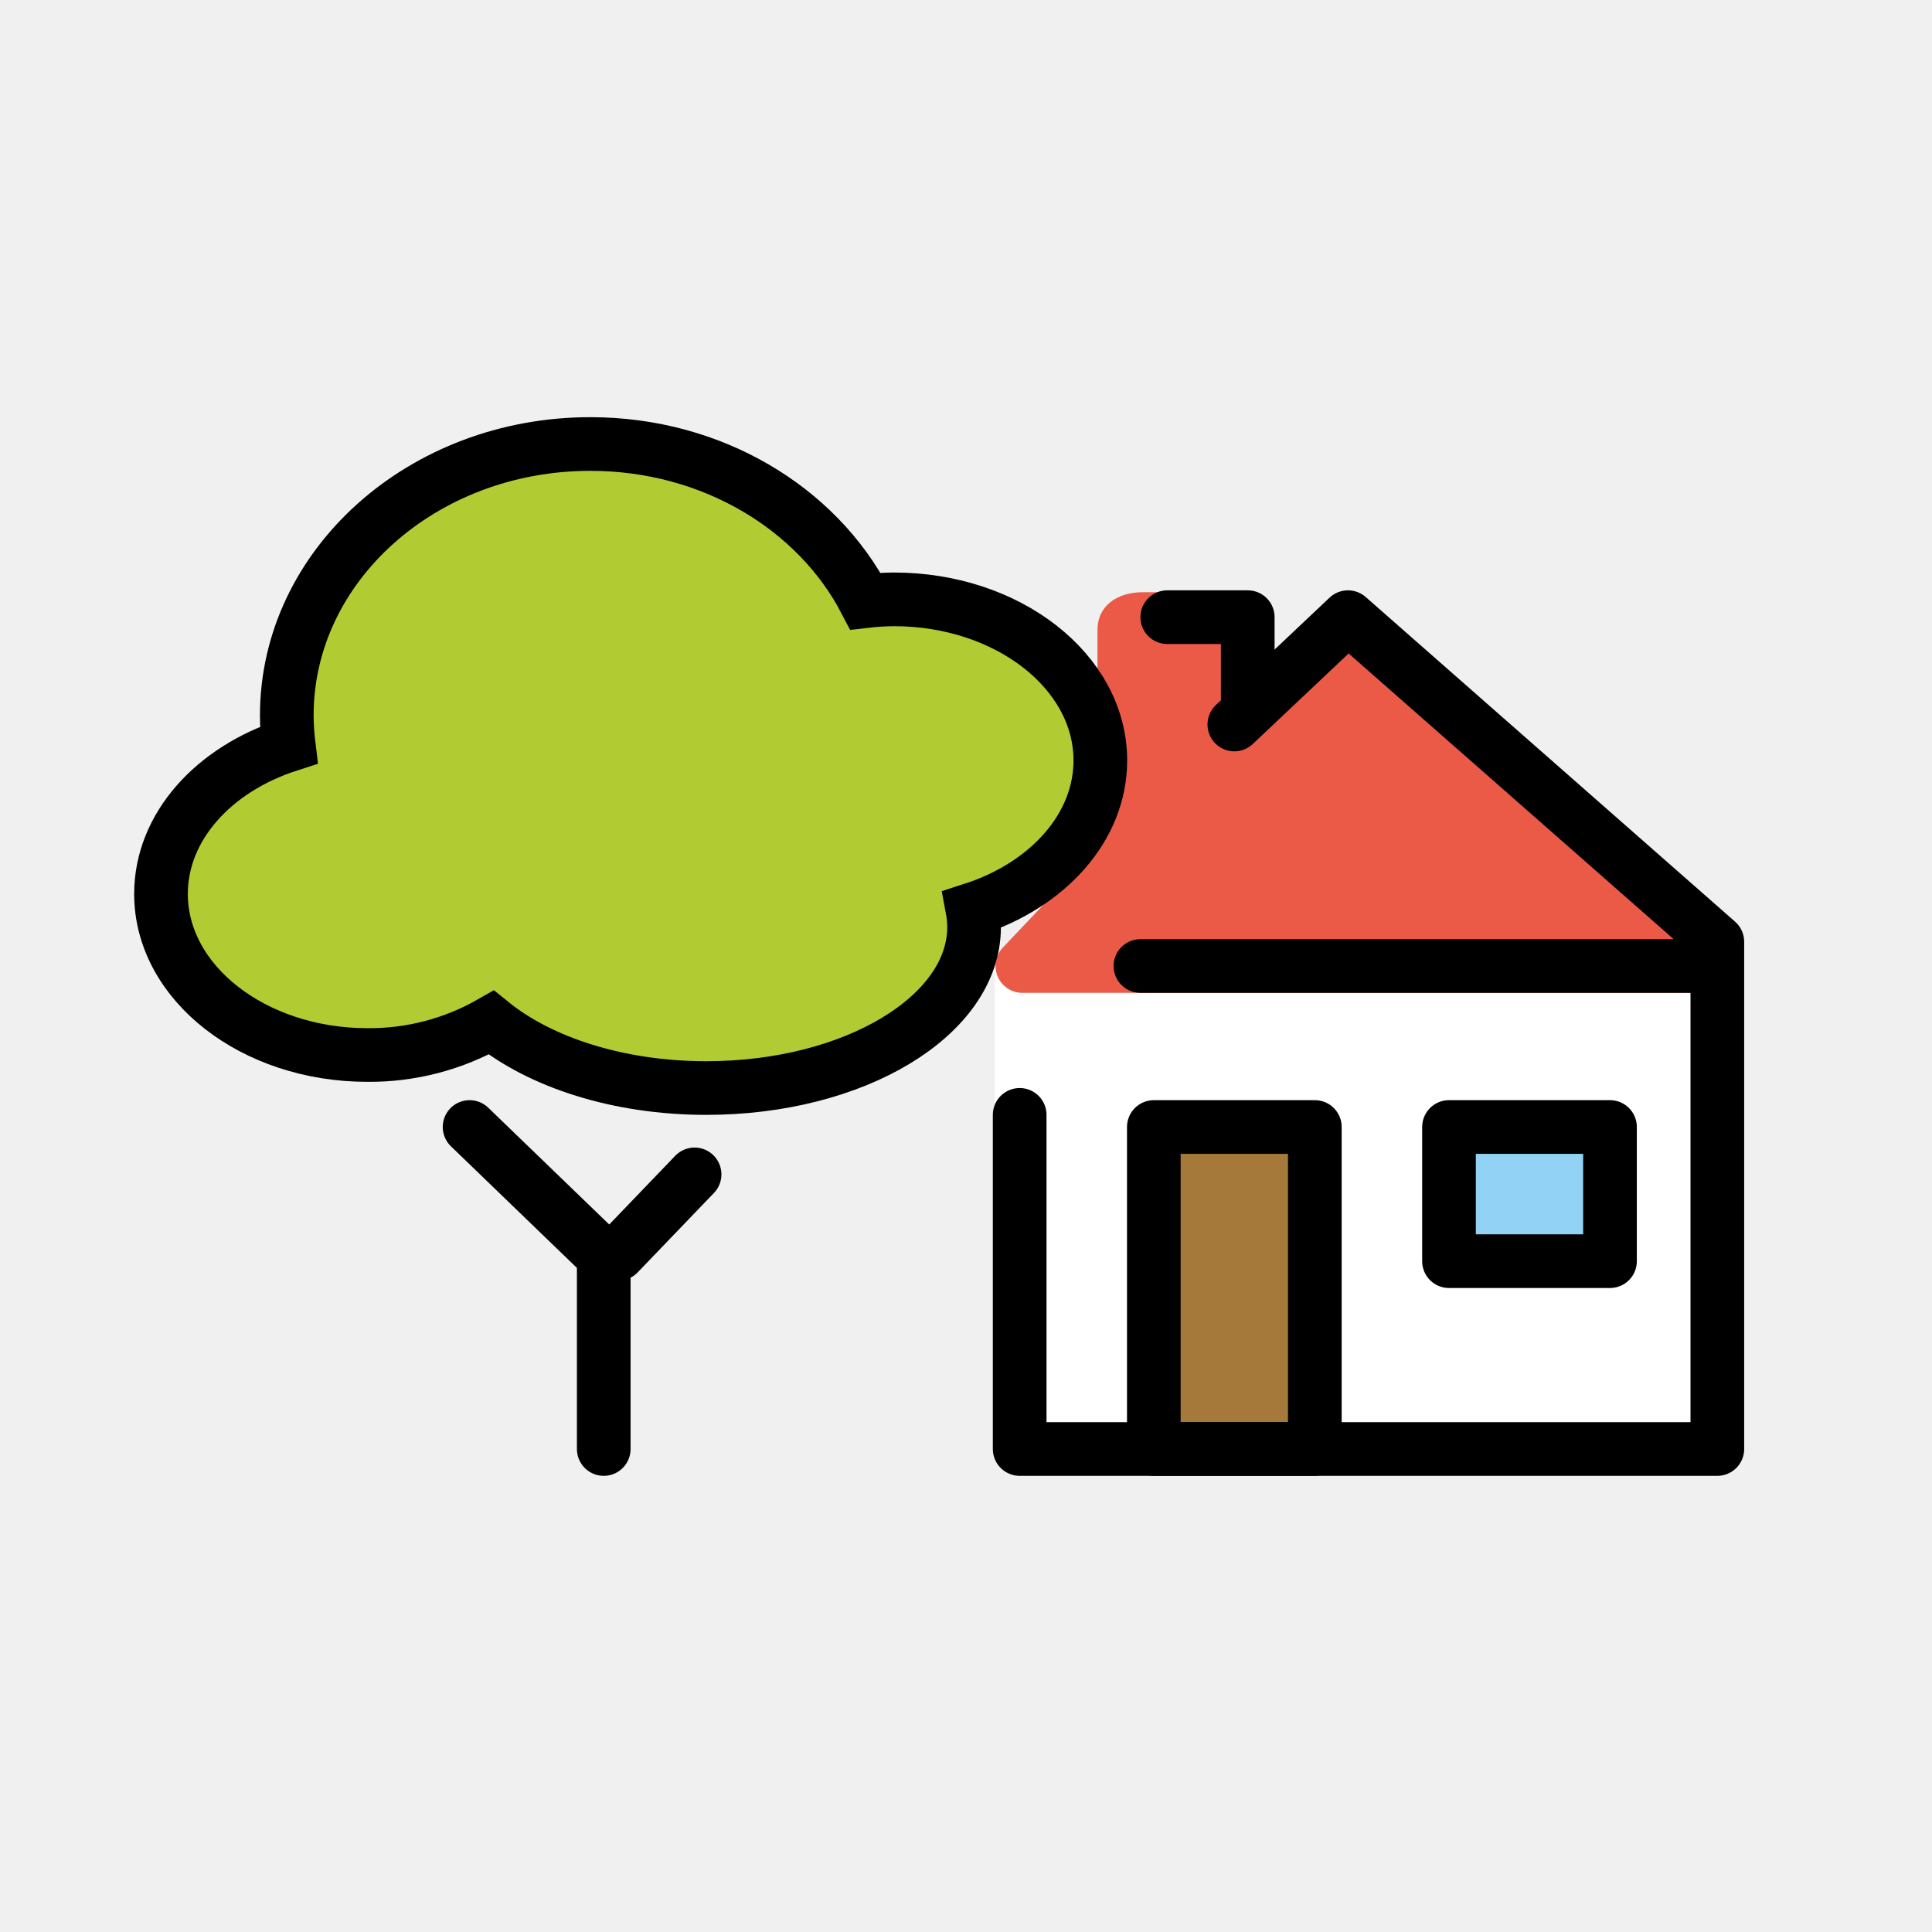
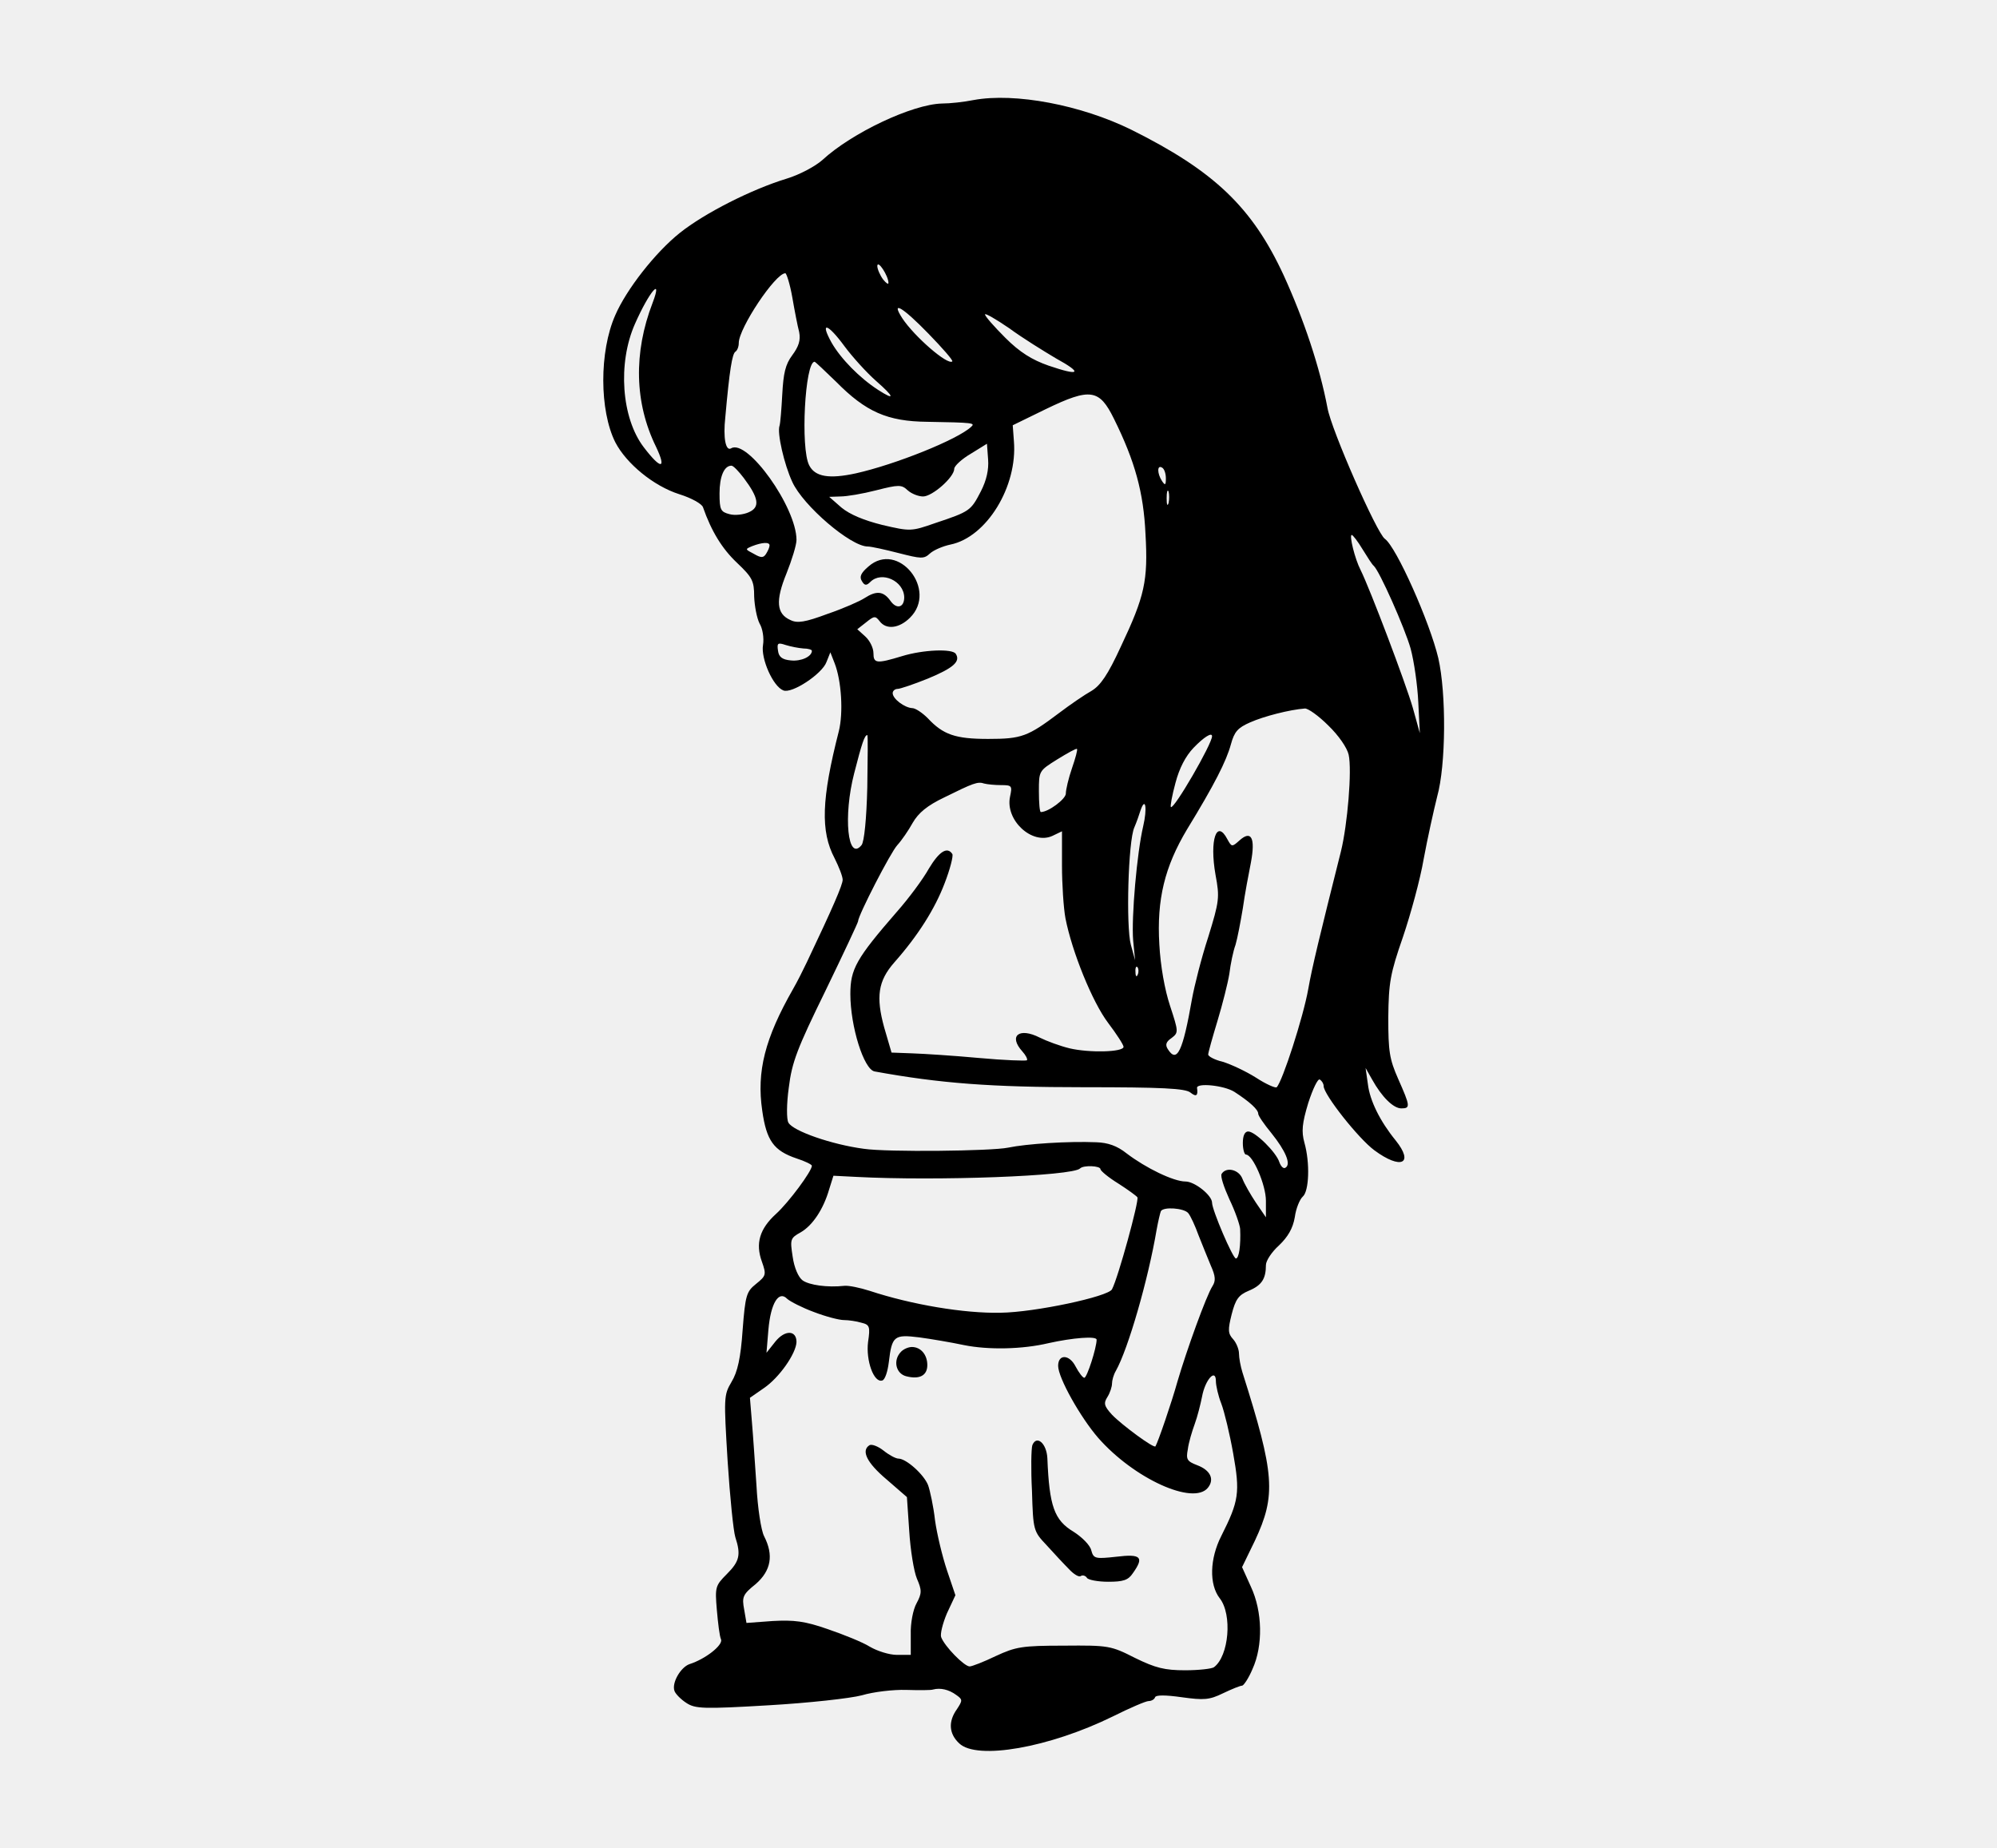
- <svg xmlns="http://www.w3.org/2000/svg" id="emoji" viewBox="0 0 72 72" version="1.1">
-   <g id="color">
-     <rect x="37.075" y="36.053" width="26.884" height="18.114" fill="#FFFFFF" />
-     <polygon fill="#EA5A47" stroke="#EA5A47" stroke-linecap="round" stroke-linejoin="round" stroke-miterlimit="10" stroke-width="2" points="50.235,23.2 38.1,36 63.5,36" />
-     <path fill="#EA5A47" d="M47.3,26l-6.4,6.059v-8.573c0-0.931,0.755-1.416,1.686-1.416h3.028 c0.931,0,1.686,0.485,1.686,1.416C47.3,23.486,47.3,26,47.3,26z" />
-     <rect x="43" y="42" width="6" height="12" fill="#A57939" />
-     <rect x="54" y="42" width="6" height="5" fill="#92D3F5" />
-     <path fill="#B1CC33" d="M41.006,28.339c0-3.312-3.445-6.003-7.694-6.003c-0.355,0.003-0.71,0.025-1.062,0.066 c-1.8-3.455-5.707-5.855-10.25-5.855c-6.248,0-11.312,4.529-11.312,10.114c0.001,0.369,0.025,0.738,0.07,1.104 C7.966,28.666,6,30.81,6,33.314c0,3.312,3.445,6.003,7.694,6.003c1.615,0.014,3.206-0.402,4.614-1.207 c1.818,1.477,4.726,2.438,8.015,2.438c5.511,0,9.978-2.688,9.978-6.003c-0.001-0.219-0.021-0.438-0.061-0.653 C39.036,32.99,41.006,30.845,41.006,28.339z" />
-   </g>
-   <g id="hair" />
-   <g id="skin" />
-   <g id="skin-shadow" />
-   <g id="line">
-     <polyline fill="none" stroke="#000000" stroke-linecap="round" stroke-linejoin="round" stroke-miterlimit="10" stroke-width="2" points="46,27 50.235,23 64,35.098 64,54 38,54 38,41.548" />
-     <rect x="43" y="42" width="6" height="12" fill="none" stroke="#000000" stroke-linecap="round" stroke-linejoin="round" stroke-miterlimit="10" stroke-width="2" />
-     <rect x="54" y="42" width="6" height="5" fill="none" stroke="#000000" stroke-linecap="round" stroke-linejoin="round" stroke-miterlimit="10" stroke-width="2" />
-     <polyline fill="none" stroke="#000000" stroke-linecap="round" stroke-linejoin="round" stroke-miterlimit="10" stroke-width="2" points="43.5,23 46.5,23 46.5,26" />
-     <path fill="none" stroke="#000000" stroke-miterlimit="10" stroke-width="2" d="M31.245,39.34" />
-     <polyline fill="none" stroke="#000000" stroke-linecap="round" stroke-linejoin="round" stroke-width="2" points="22.5,54 22.5,46.827 17.5,42" />
-     <line x1="23.041" x2="25.885" y1="46.727" y2="43.766" fill="none" stroke="#000000" stroke-linecap="round" stroke-linejoin="round" stroke-width="2" />
-     <path fill="none" stroke="#000000" stroke-linecap="round" stroke-miterlimit="10" stroke-width="2" d="M41.006,28.339 c0-3.312-3.445-6.003-7.694-6.003c-0.355,0.003-0.71,0.025-1.062,0.066c-1.8-3.455-5.707-5.855-10.25-5.855 c-6.248,0-11.312,4.529-11.312,10.114c0.001,0.369,0.025,0.738,0.07,1.104C7.966,28.666,6,30.81,6,33.314 c0,3.312,3.445,6.003,7.694,6.003c1.615,0.014,3.206-0.402,4.614-1.207c1.818,1.477,4.726,2.438,8.015,2.438 c5.511,0,9.978-2.688,9.978-6.003c-0.001-0.219-0.021-0.438-0.061-0.653 C39.036,32.99,41.006,30.845,41.006,28.339z" />
-     <line x1="63.5" x2="42.5" y1="36" y2="36" fill="none" stroke="#000000" stroke-linecap="round" stroke-linejoin="round" stroke-miterlimit="10" stroke-width="2" />
+ <svg xmlns="http://www.w3.org/2000/svg" version="1.0" width="519pt" height="480pt" viewBox="0 0 519 480" preserveAspectRatio="xMidYMid meet">
+   <g transform="translate(0,480) scale(0.1,-0.1)" fill="#000000" stroke="none">
+     <path d="M2530 4540 c-25 -5 -61 -9 -82 -9 -77 -2 -234 -76 -311 -147 -18 -16 -59 -38 -92 -48 -92 -28 -214 -90 -278 -141 -64 -51 -139 -147 -168 -214 -42 -95 -41 -248 0 -330 29 -56 100 -114 166 -135 32 -10 59 -25 62 -34 22 -63 50 -108 88 -144 40 -38 45 -47 45 -88 1 -25 7 -56 14 -70 8 -13 12 -38 9 -56 -6 -35 26 -108 53 -118 22 -9 101 43 112 74 l10 25 11 -28 c18 -46 23 -129 11 -177 -45 -176 -48 -260 -11 -330 11 -22 21 -47 21 -56 0 -13 -25 -71 -93 -214 -9 -19 -25 -51 -36 -70 -73 -128 -95 -214 -80 -316 11 -78 30 -104 89 -124 22 -7 40 -16 40 -19 0 -14 -60 -95 -93 -125 -43 -39 -54 -77 -37 -124 12 -34 11 -37 -15 -58 -25 -20 -28 -29 -35 -120 -5 -72 -13 -109 -29 -135 -20 -34 -20 -40 -10 -205 6 -93 15 -182 20 -198 15 -46 11 -63 -22 -96 -30 -30 -31 -34 -26 -93 3 -34 7 -69 11 -77 5 -15 -41 -51 -82 -64 -23 -8 -47 -49 -39 -70 3 -8 17 -22 31 -31 23 -15 44 -16 213 -6 104 6 213 18 243 26 30 9 82 15 115 14 33 -1 65 -1 70 1 19 5 41 0 60 -14 17 -12 17 -14 2 -37 -23 -32 -21 -64 6 -89 46 -44 234 -11 399 70 44 22 86 40 93 40 7 0 15 4 17 10 2 6 27 6 69 0 58 -8 72 -7 107 10 23 11 45 20 50 20 4 0 17 19 27 43 28 61 26 150 -4 214 l-23 51 33 68 c56 119 52 173 -32 438 -5 16 -9 38 -9 49 0 11 -7 28 -15 37 -14 15 -14 25 -4 65 10 39 18 50 44 61 34 14 45 31 45 67 0 11 15 34 34 51 23 22 36 44 41 73 3 23 13 47 21 54 16 14 19 87 4 140 -8 29 -6 50 10 103 12 37 25 64 30 61 6 -4 10 -11 10 -17 0 -22 91 -137 132 -167 69 -51 104 -35 55 26 -40 49 -67 103 -72 146 l-6 42 17 -30 c25 -45 55 -75 76 -75 24 0 23 6 -8 76 -23 52 -26 72 -26 160 1 91 5 114 38 209 20 59 45 150 54 203 10 54 26 126 35 162 23 82 24 268 3 360 -22 93 -109 289 -139 310 -21 15 -139 283 -149 340 -20 106 -61 229 -114 345 -82 177 -181 271 -396 378 -130 64 -302 97 -410 77z m-221 -475 c0 -5 -6 -1 -14 9 -8 11 -15 27 -15 35 1 17 29 -26 29 -44z m-250 -37 c6 -35 14 -76 18 -91 4 -21 -1 -37 -18 -60 -18 -24 -23 -47 -26 -102 -2 -38 -5 -75 -7 -81 -7 -18 12 -101 33 -146 28 -62 152 -168 196 -168 9 0 45 -8 80 -17 59 -15 66 -16 82 -1 10 9 34 19 53 23 94 19 175 151 165 269 l-3 41 86 42 c116 56 139 52 177 -25 55 -111 77 -192 82 -299 7 -122 -2 -162 -64 -293 -34 -74 -53 -101 -76 -115 -18 -10 -56 -36 -85 -58 -81 -61 -97 -67 -184 -67 -85 0 -117 11 -157 54 -14 14 -32 26 -40 26 -20 1 -51 24 -51 39 0 6 6 11 13 11 6 0 42 12 79 27 65 27 85 44 72 64 -8 14 -85 11 -140 -6 -66 -20 -74 -19 -74 8 0 13 -9 32 -21 43 l-21 19 23 18 c21 17 24 17 35 3 17 -23 51 -19 79 9 73 72 -31 201 -108 133 -20 -17 -24 -27 -17 -38 7 -12 12 -12 22 -2 29 29 87 3 88 -40 0 -27 -20 -32 -36 -9 -18 25 -36 27 -67 7 -12 -8 -55 -27 -96 -41 -59 -22 -79 -25 -97 -16 -36 16 -39 50 -10 121 14 35 26 74 26 87 0 85 -128 264 -170 238 -14 -8 -21 27 -15 81 11 124 18 164 26 170 5 3 9 13 9 23 0 38 95 181 121 181 3 0 12 -28 18 -62z m-363 -15 c-50 -130 -47 -260 9 -374 28 -59 13 -60 -32 -1 -58 76 -68 218 -23 320 37 84 73 126 46 55z m717 -80 c36 -37 64 -69 62 -72 -12 -11 -99 65 -130 112 -31 48 1 29 68 -40z m331 -64 c71 -39 63 -47 -19 -19 -43 15 -75 35 -112 72 -29 29 -53 56 -53 61 0 4 28 -12 63 -36 34 -25 89 -59 121 -78z m-549 31 c20 -27 57 -68 82 -90 48 -42 50 -52 5 -23 -48 31 -97 81 -121 123 -31 56 -10 50 34 -10z m-22 -92 c77 -78 133 -103 237 -104 120 -2 125 -3 114 -13 -35 -33 -197 -98 -300 -121 -69 -15 -106 -9 -121 21 -23 44 -11 269 14 269 2 0 27 -24 56 -52z m376 -285 c-26 -50 -28 -52 -118 -82 -63 -22 -65 -22 -138 -5 -48 12 -84 27 -106 45 l-32 28 29 1 c17 0 58 7 93 16 59 15 66 15 82 0 10 -9 28 -16 40 -16 24 0 81 50 81 72 0 7 19 25 43 39 l42 26 3 -41 c2 -26 -4 -54 -19 -83z m-616 35 c39 -52 43 -76 13 -89 -13 -6 -36 -9 -50 -5 -23 6 -26 11 -26 54 0 44 12 72 31 72 5 0 19 -15 32 -32z m1097 -1 c0 -18 -2 -19 -10 -7 -13 20 -13 43 0 35 6 -3 10 -16 10 -28z m7 -64 c-3 -10 -5 -4 -5 12 0 17 2 24 5 18 2 -7 2 -21 0 -30z m504 -120 c13 -21 25 -40 29 -43 15 -13 81 -162 96 -215 9 -33 18 -96 20 -140 l4 -80 -18 65 c-19 66 -112 311 -136 359 -15 29 -30 91 -23 91 3 0 16 -17 28 -37z m-1541 10 c0 -5 -4 -14 -9 -22 -7 -11 -13 -11 -32 0 -23 12 -23 12 -4 20 26 10 45 11 45 2z m88 -268 c12 0 22 -3 22 -6 0 -15 -28 -28 -55 -25 -22 2 -31 9 -33 25 -3 20 -1 22 20 15 13 -4 33 -8 46 -9z m1364 -200 c27 -26 49 -58 53 -76 9 -40 -3 -182 -20 -251 -55 -219 -75 -301 -85 -358 -13 -73 -67 -240 -82 -255 -3 -3 -28 8 -54 25 -27 17 -66 35 -86 41 -21 5 -38 14 -38 19 0 5 11 44 24 87 13 43 27 98 31 123 3 25 10 59 16 75 5 17 13 59 19 95 5 36 15 89 21 119 12 64 1 85 -30 57 -19 -17 -20 -17 -31 3 -28 54 -47 -1 -31 -92 11 -59 10 -68 -19 -162 -18 -55 -36 -127 -42 -160 -24 -137 -39 -169 -63 -131 -7 11 -5 19 10 29 18 14 18 16 -4 83 -14 42 -25 104 -28 160 -7 117 14 202 72 299 71 116 102 177 114 221 9 33 18 43 50 57 36 16 103 33 142 36 8 1 36 -19 61 -44z m-1198 -161 c-2 -82 -8 -142 -15 -150 -36 -44 -48 75 -19 187 20 78 27 99 34 99 2 0 1 -61 0 -136z m896 133 c0 -20 -99 -191 -107 -184 -2 2 3 30 12 63 10 38 26 69 47 91 27 28 48 41 48 30z m-364 -83 c-9 -26 -16 -56 -16 -66 0 -14 -45 -48 -65 -48 -3 0 -5 24 -5 54 0 53 0 53 48 83 26 16 49 29 51 27 2 -2 -4 -24 -13 -50z m-184 -44 c28 0 29 -2 23 -30 -13 -61 57 -126 110 -102 l25 12 0 -89 c0 -48 4 -110 9 -137 17 -87 70 -218 111 -272 22 -29 40 -57 40 -62 0 -14 -89 -16 -140 -4 -25 6 -60 19 -78 28 -53 27 -82 5 -45 -36 9 -10 14 -20 12 -23 -3 -2 -59 0 -125 6 -65 6 -143 11 -173 12 l-54 2 -19 65 c-22 80 -16 121 26 169 62 70 106 140 131 206 14 36 23 71 20 76 -13 20 -34 7 -61 -38 -15 -27 -52 -77 -83 -112 -106 -122 -121 -149 -121 -214 0 -84 35 -196 63 -201 170 -31 303 -41 543 -41 204 0 265 -3 278 -14 15 -12 20 -8 17 12 -2 14 70 7 97 -10 40 -26 62 -46 62 -57 0 -5 15 -27 34 -50 37 -46 52 -81 37 -90 -5 -4 -12 3 -16 14 -8 26 -63 80 -81 80 -9 0 -14 -11 -14 -30 0 -16 4 -30 8 -30 18 0 52 -79 52 -120 l0 -43 -26 38 c-14 21 -30 49 -35 62 -9 24 -42 32 -54 13 -4 -6 6 -35 20 -66 15 -31 27 -66 28 -77 2 -43 -3 -77 -11 -77 -8 0 -62 126 -62 145 0 19 -45 55 -69 55 -31 0 -103 35 -153 73 -25 20 -49 28 -79 29 -73 3 -181 -4 -229 -14 -43 -9 -314 -12 -375 -3 -83 11 -184 46 -196 68 -5 8 -5 49 1 91 8 66 22 102 95 251 47 97 85 178 85 181 0 15 85 180 102 198 11 12 29 38 40 58 15 26 38 45 82 66 75 37 87 42 104 36 8 -2 27 -4 44 -4z m369 -107 c-16 -68 -31 -236 -26 -297 l5 -51 -11 40 c-13 48 -7 270 9 305 6 14 13 34 16 44 13 38 18 6 7 -41z m-14 -385 c-3 -8 -6 -5 -6 6 -1 11 2 17 5 13 3 -3 4 -12 1 -19z m-97 -506 c0 -4 20 -21 46 -37 25 -16 47 -32 50 -36 5 -8 -50 -209 -66 -239 -9 -19 -201 -60 -290 -61 -94 -2 -231 21 -340 57 -25 8 -54 14 -65 13 -45 -5 -92 2 -109 14 -11 8 -22 33 -26 62 -7 45 -6 48 21 63 31 18 59 60 74 112 l11 35 59 -3 c208 -11 563 2 582 22 9 9 53 7 53 -2z m228 -114 c6 -7 18 -33 27 -58 10 -25 24 -60 32 -79 12 -27 13 -39 4 -53 -16 -25 -67 -166 -91 -248 -15 -54 -50 -156 -57 -168 -3 -7 -87 55 -113 82 -21 23 -22 30 -12 46 7 11 12 27 12 35 0 8 4 23 10 33 32 57 84 237 106 367 4 22 9 43 11 48 7 12 60 8 71 -5z m-973 -257 c31 -12 66 -21 78 -21 12 0 33 -3 46 -7 21 -5 23 -10 17 -50 -6 -48 15 -107 37 -100 7 2 14 23 17 48 8 68 14 72 79 64 30 -4 83 -13 116 -20 64 -13 153 -11 220 5 63 14 125 19 125 9 0 -21 -25 -99 -32 -99 -4 0 -14 13 -23 30 -16 31 -45 32 -45 1 0 -31 58 -134 104 -187 93 -106 247 -176 285 -130 18 22 7 46 -28 59 -26 10 -29 15 -24 41 2 17 11 47 18 66 7 19 15 51 19 71 8 44 36 75 36 40 0 -11 6 -38 14 -58 8 -21 22 -79 31 -130 18 -101 15 -123 -31 -214 -30 -59 -32 -126 -4 -162 33 -42 24 -150 -15 -179 -5 -4 -39 -8 -75 -8 -53 0 -77 6 -130 32 -63 32 -69 33 -185 32 -109 0 -125 -3 -177 -27 -31 -15 -62 -27 -68 -27 -14 0 -65 52 -74 76 -3 8 4 36 15 62 l22 47 -22 65 c-12 36 -26 94 -31 130 -4 36 -13 77 -18 91 -11 28 -57 69 -77 69 -7 0 -24 9 -39 21 -14 11 -30 17 -36 14 -23 -14 -7 -46 44 -89 l53 -46 6 -88 c3 -49 12 -105 20 -124 13 -30 13 -38 -1 -64 -9 -16 -16 -52 -15 -81 l0 -53 -36 0 c-20 0 -51 10 -70 21 -19 12 -69 32 -110 46 -60 21 -88 24 -143 21 l-68 -5 -6 35 c-6 32 -4 39 30 66 40 35 47 75 22 124 -8 15 -17 74 -20 132 -4 58 -9 133 -12 167 l-5 61 36 25 c40 27 84 90 85 120 0 31 -30 32 -55 1 l-23 -29 5 60 c6 69 27 103 49 80 8 -7 39 -23 69 -34z" />
+     <path d="M2342 1288 c-22 -22 -14 -57 13 -64 35 -9 55 2 55 29 0 27 -17 47 -40 47 -9 0 -21 -5 -28 -12z" />
+     <path d="M2683 1045 c-3 -9 -4 -62 -1 -119 3 -103 4 -105 38 -141 19 -21 45 -49 58 -62 12 -13 26 -22 31 -18 5 3 12 1 16 -5 3 -5 28 -10 55 -10 39 0 52 4 64 22 30 42 22 51 -43 43 -55 -6 -59 -5 -65 17 -3 13 -24 34 -46 48 -50 30 -63 66 -68 191 -2 39 -28 61 -39 34z" />
  </g>
</svg>
